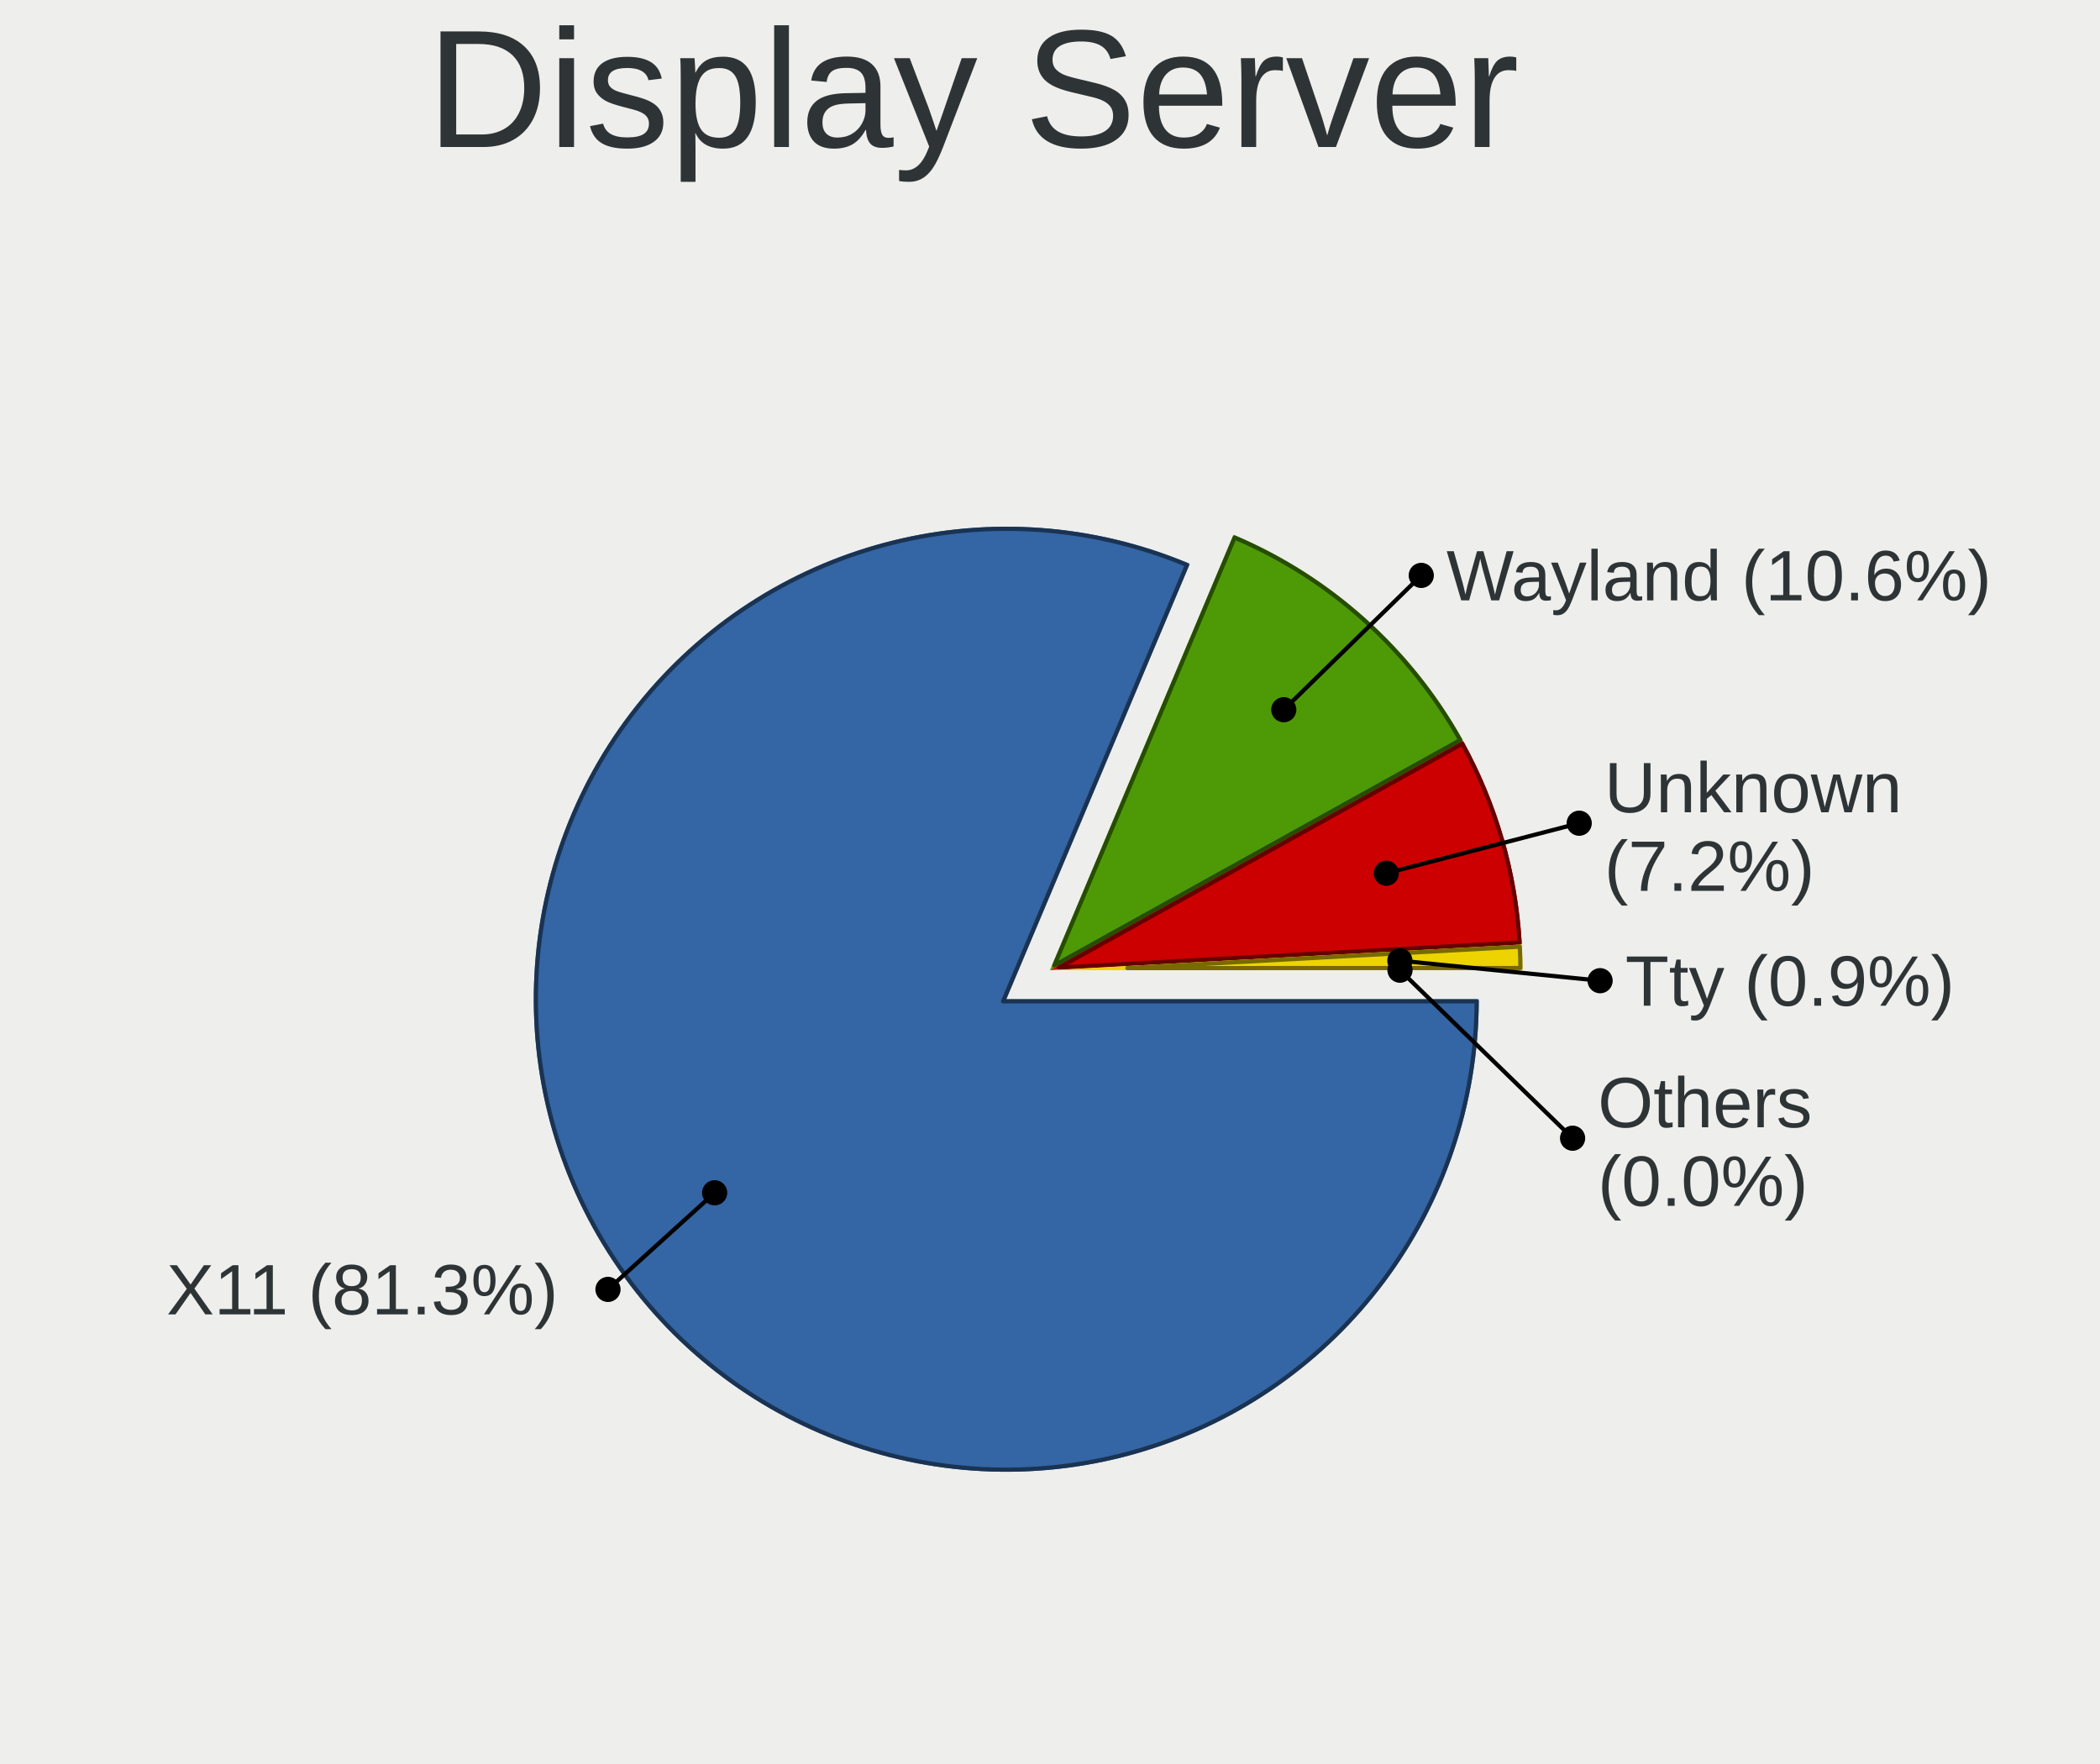
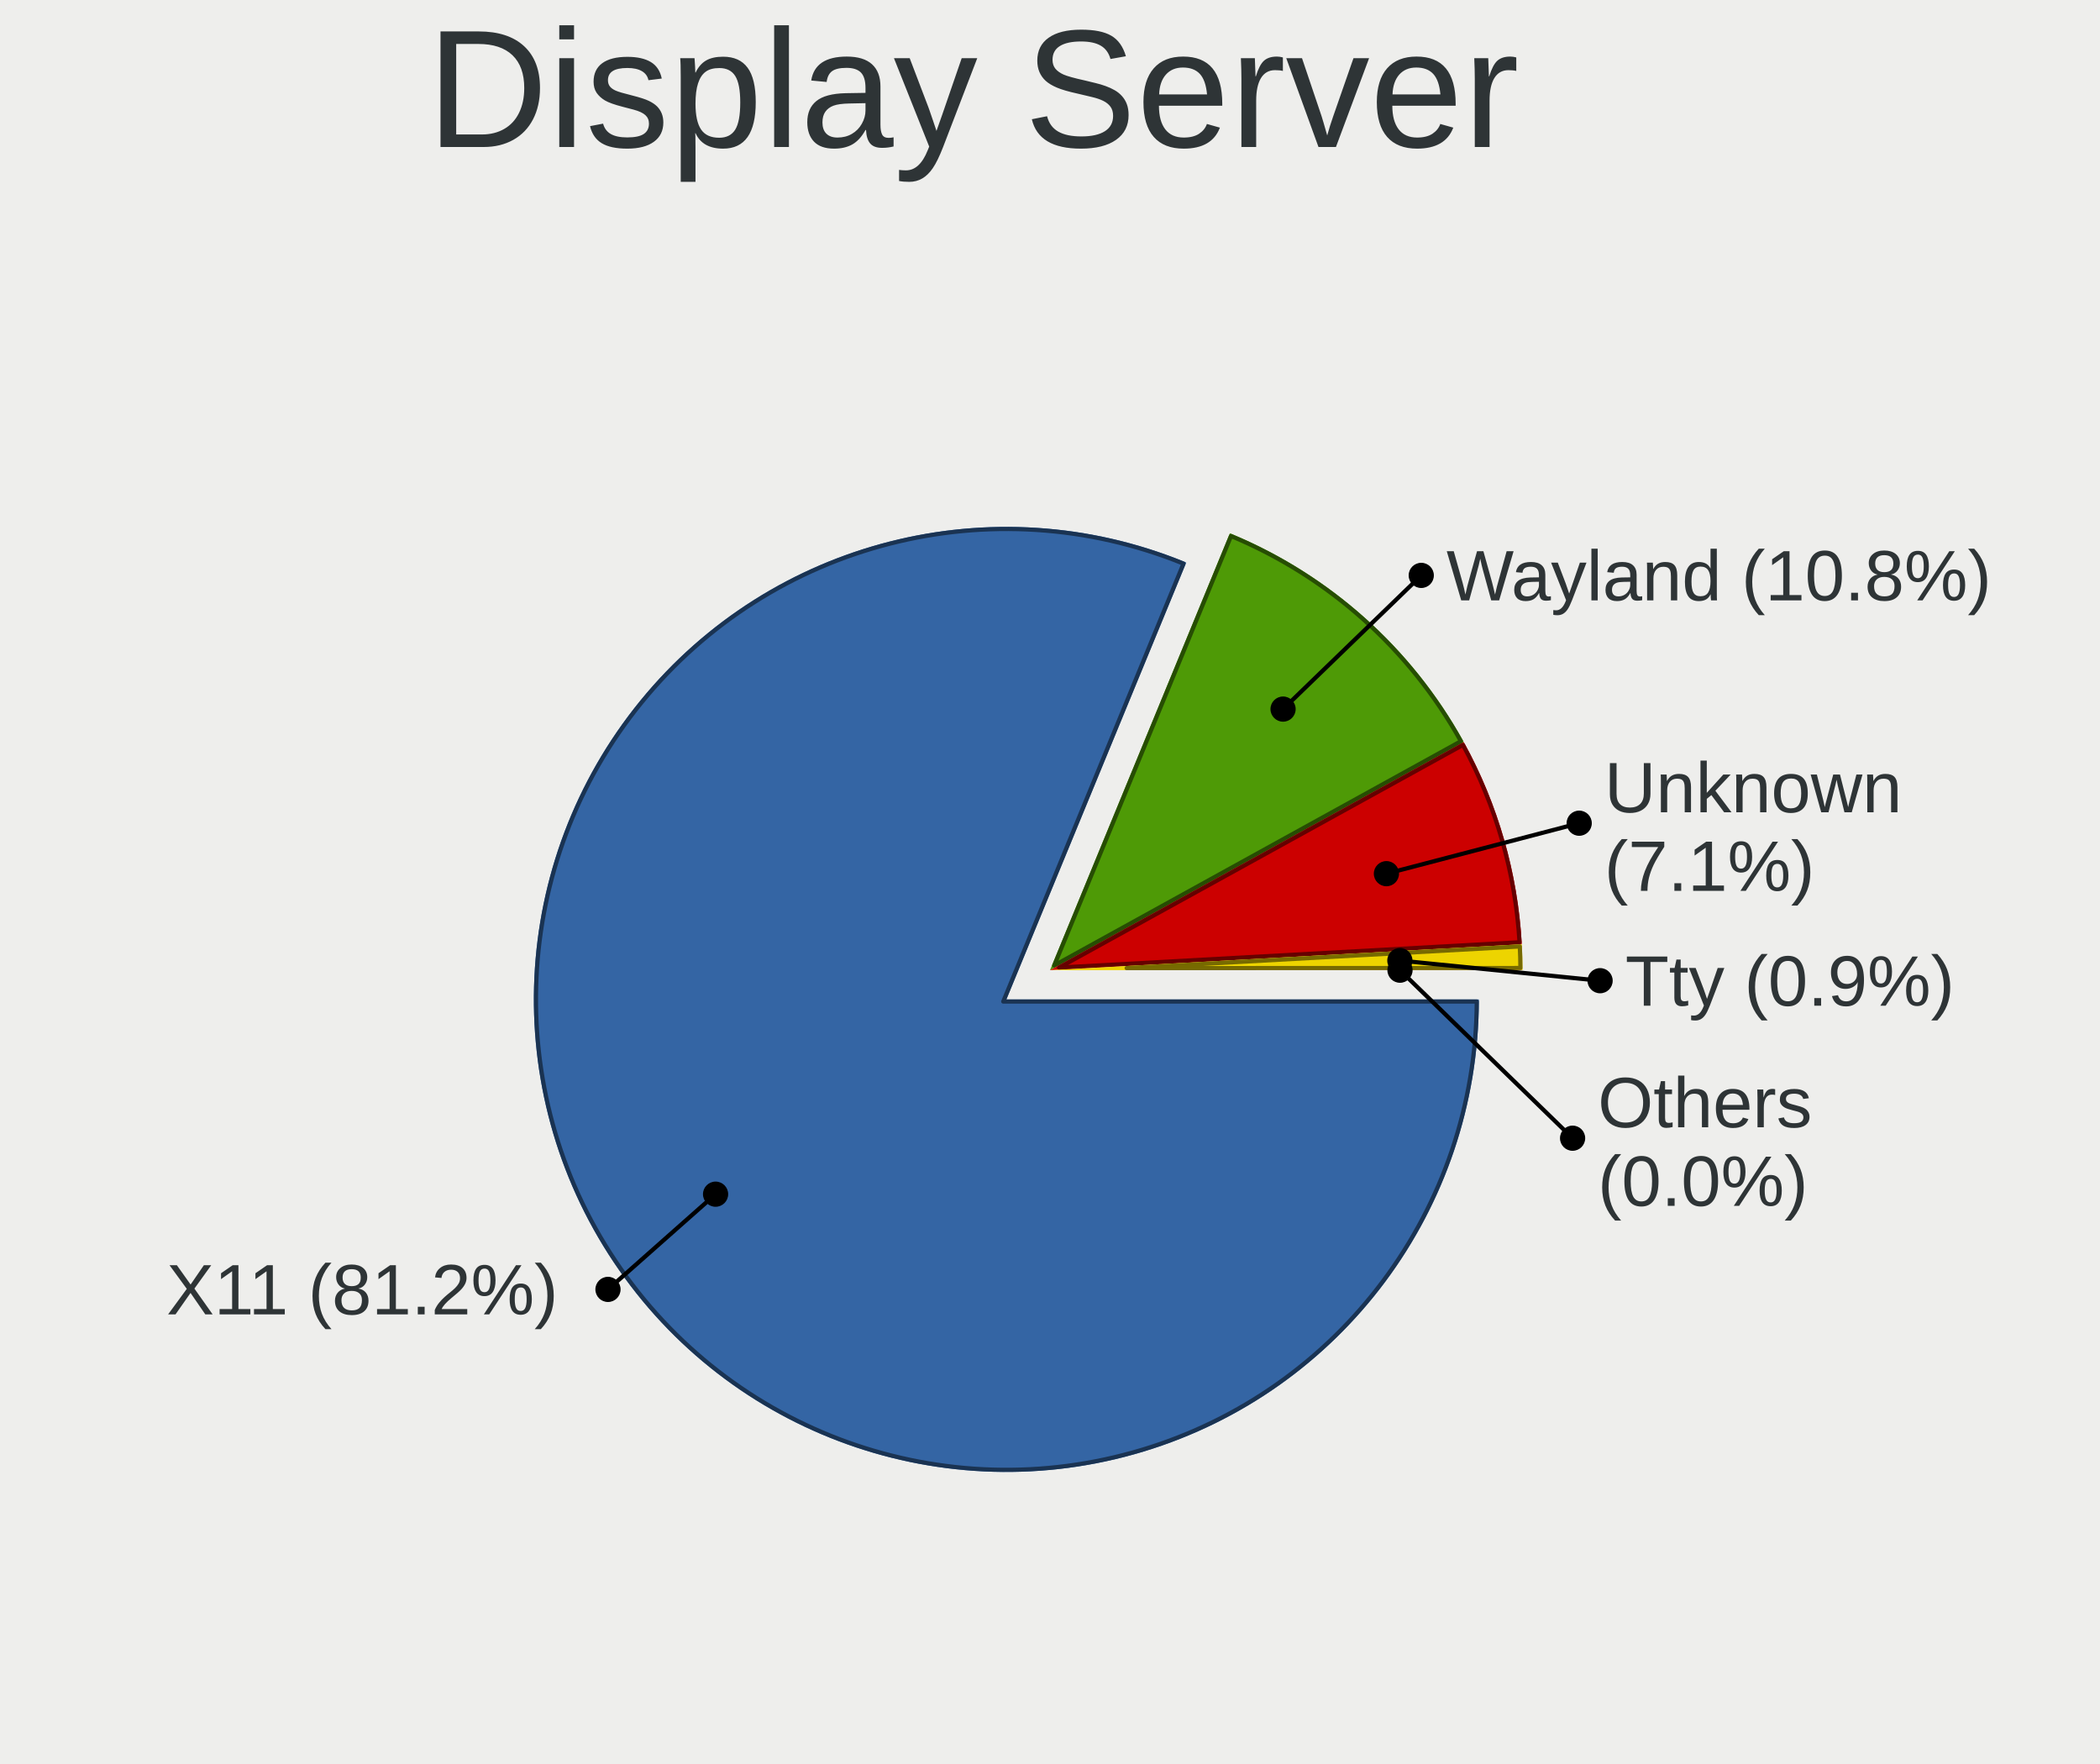
<svg xmlns="http://www.w3.org/2000/svg" width="500" height="420" version="1.0" id="ezcGraph">
  <defs />
  <g id="ezcGraphChart" color-rendering="optimizeQuality" shape-rendering="geometricPrecision" text-rendering="optimizeLegibility">
    <path d=" M 0,420 L 0,0 L 500,0 L 500,420 L 0,420 z " style="fill: #eeeeec; fill-opacity: 1.00; stroke: none;" id="ezcGraphPolygon_1" />
    <path d=" M 0,42 L 0,0 L 500,0 L 500,42 L 0,42 z " style="fill: #000000; fill-opacity: 0.00; stroke: none;" id="ezcGraphPolygon_2" />
-     <path d="M 239.59,237.91 L 352.09,237.91 A 112.50,112.50 0 1,1 283.28,134.24 z" style="fill: #3465a4; fill-opacity: 1.00; stroke: none; cursor: pointer;" id="ezcGraphCircleSector_4" />
-     <path d="M 238.83,238.41 L 351.59,238.41 A 112.00,112.00 0 1,1 282.62,134.51 z" style="fill: none; stroke: #1a3352; stroke-width: 1; stroke-opacity: 1.00; stroke-linecap: round; stroke-linejoin: round;" id="ezcGraphCircleSector_5" />
-     <path d="M 250.00,231.00 L 293.69,127.33 A 112.50,112.50 0 0,1 348.36,176.40 z" style="fill: #4e9a06; fill-opacity: 1.00; stroke: none; cursor: pointer;" id="ezcGraphCircleSector_6" />
-     <path d="M 251.02,229.86 L 293.96,127.99 A 112.00,112.00 0 0,1 347.68,176.20 z" style="fill: none; stroke: #274d03; stroke-width: 1; stroke-opacity: 1.00; stroke-linecap: round; stroke-linejoin: round;" id="ezcGraphCircleSector_7" />
-     <path d="M 250.00,231.00 L 348.36,176.40 A 112.50,112.50 0 0,1 362.33,224.88 z" style="fill: #cc0000; fill-opacity: 1.00; stroke: none; cursor: pointer;" id="ezcGraphCircleSector_8" />
-     <path d="M 252.14,230.38 L 348.17,177.08 A 112.00,112.00 0 0,1 361.81,224.41 z" style="fill: none; stroke: #660000; stroke-width: 1; stroke-opacity: 1.00; stroke-linecap: round; stroke-linejoin: round;" id="ezcGraphCircleSector_9" />
-     <path d="M 250.00,231.00 L 362.33,224.88 A 112.50,112.50 0 0,1 362.50,230.98 z" style="fill: #edd400; fill-opacity: 1.00; stroke: none; cursor: pointer;" id="ezcGraphCircleSector_10" />
-     <path d="M 268.41,230.50 L 361.86,225.40 A 112.00,112.00 0 0,1 362.00,230.48 z" style="fill: none; stroke: #776a00; stroke-width: 1; stroke-opacity: 1.00; stroke-linecap: round; stroke-linejoin: round;" id="ezcGraphCircleSector_11" />
+     <path d="M 239.61,237.96 L 352.11,237.96 A 112.50,112.50 0 1,1 282.44,133.93 z" style="fill: #3465a4; fill-opacity: 1.00; stroke: none; cursor: pointer;" id="ezcGraphCircleSector_4" />
+     <path d="M 238.87,238.46 L 351.61,238.46 A 112.00,112.00 0 1,1 281.79,134.20 z" style="fill: none; stroke: #1a3352; stroke-width: 1; stroke-opacity: 1.00; stroke-linecap: round; stroke-linejoin: round;" id="ezcGraphCircleSector_5" />
+     <path d="M 250.00,231.00 L 292.83,126.97 A 112.50,112.50 0 0,1 348.52,176.68 z" style="fill: #4e9a06; fill-opacity: 1.00; stroke: none; cursor: pointer;" id="ezcGraphCircleSector_6" />
+     <path d="M 251.00,229.88 L 293.10,127.62 A 112.00,112.00 0 0,1 347.84,176.48 z" style="fill: none; stroke: #274d03; stroke-width: 1; stroke-opacity: 1.00; stroke-linecap: round; stroke-linejoin: round;" id="ezcGraphCircleSector_7" />
+     <path d="M 250.00,231.00 L 348.52,176.68 A 112.50,112.50 0 0,1 362.33,224.82 z" style="fill: #cc0000; fill-opacity: 1.00; stroke: none; cursor: pointer;" id="ezcGraphCircleSector_8" />
+     <path d="M 252.16,230.38 L 348.32,177.36 A 112.00,112.00 0 0,1 361.80,224.35 z" style="fill: none; stroke: #660000; stroke-width: 1; stroke-opacity: 1.00; stroke-linecap: round; stroke-linejoin: round;" id="ezcGraphCircleSector_9" />
+     <path d="M 250.00,231.00 L 362.33,224.82 A 112.50,112.50 0 0,1 362.50,230.98 z" style="fill: #edd400; fill-opacity: 1.00; stroke: none; cursor: pointer;" id="ezcGraphCircleSector_10" />
+     <path d="M 268.25,230.50 L 361.86,225.35 A 112.00,112.00 0 0,1 362.00,230.48 z" style="fill: none; stroke: #776a00; stroke-width: 1; stroke-opacity: 1.00; stroke-linecap: round; stroke-linejoin: round;" id="ezcGraphCircleSector_11" />
    <path d="M 250.00,231.00 L 362.50,230.98 A 112.50,112.50 0 0,1 362.50,230.99 z" style="fill: #75505b; fill-opacity: 1.00; stroke: none; cursor: pointer;" id="ezcGraphCircleSector_12" />
    <path d="M 250.00,231.00 L 362.50,230.99 A 112.50,112.50 0 0,1 362.50,231.00 z" style="fill: #f57900; fill-opacity: 1.00; stroke: none;" id="ezcGraphCircleSector_13" />
-     <path d=" M 170.154,283.996 L 144.758,307" style="fill: none; stroke: #000000; stroke-width: 1; stroke-opacity: 1.00; stroke-linecap: round; stroke-linejoin: round;" id="ezcGraphLine_14" />
-     <ellipse cx="170.154" cy="283.996" rx="3" ry="3" style="fill: #000000; fill-opacity: 1.00; stroke: none;" id="ezcGraphCircle_15" />
+     <path d=" M 170.375,284.328 L 144.758,307" style="fill: none; stroke: #000000; stroke-width: 1; stroke-opacity: 1.00; stroke-linecap: round; stroke-linejoin: round;" id="ezcGraphLine_14" />
+     <ellipse cx="170.375" cy="284.328" rx="3" ry="3" style="fill: #000000; fill-opacity: 1.00; stroke: none;" id="ezcGraphCircle_15" />
    <ellipse cx="144.758" cy="307" rx="3" ry="3" style="fill: #000000; fill-opacity: 1.00; stroke: none;" id="ezcGraphCircle_16" />
-     <path d=" M 305.662,168.982 L 338.395,137" style="fill: none; stroke: #000000; stroke-width: 1; stroke-opacity: 1.00; stroke-linecap: round; stroke-linejoin: round;" id="ezcGraphLine_18" />
-     <ellipse cx="305.662" cy="168.982" rx="3" ry="3" style="fill: #000000; fill-opacity: 1.00; stroke: none;" id="ezcGraphCircle_19" />
+     <path d=" M 305.492,168.831 L 338.395,137" style="fill: none; stroke: #000000; stroke-width: 1; stroke-opacity: 1.00; stroke-linecap: round; stroke-linejoin: round;" id="ezcGraphLine_18" />
+     <ellipse cx="305.492" cy="168.831" rx="3" ry="3" style="fill: #000000; fill-opacity: 1.00; stroke: none;" id="ezcGraphCircle_19" />
    <ellipse cx="338.395" cy="137" rx="3" ry="3" style="fill: #000000; fill-opacity: 1.00; stroke: none;" id="ezcGraphCircle_20" />
-     <path d=" M 330.074,207.921 L 376,196" style="fill: none; stroke: #000000; stroke-width: 1; stroke-opacity: 1.00; stroke-linecap: round; stroke-linejoin: round;" id="ezcGraphLine_22" />
-     <ellipse cx="330.074" cy="207.921" rx="3" ry="3" style="fill: #000000; fill-opacity: 1.00; stroke: none;" id="ezcGraphCircle_23" />
+     <path d=" M 330.101,208.017 L 376,196" style="fill: none; stroke: #000000; stroke-width: 1; stroke-opacity: 1.00; stroke-linecap: round; stroke-linejoin: round;" id="ezcGraphLine_22" />
+     <ellipse cx="330.101" cy="208.017" rx="3" ry="3" style="fill: #000000; fill-opacity: 1.00; stroke: none;" id="ezcGraphCircle_23" />
    <ellipse cx="376" cy="196" rx="3" ry="3" style="fill: #000000; fill-opacity: 1.00; stroke: none;" id="ezcGraphCircle_24" />
-     <path d=" M 333.302,228.725 L 380.975,233.5" style="fill: none; stroke: #000000; stroke-width: 1; stroke-opacity: 1.00; stroke-linecap: round; stroke-linejoin: round;" id="ezcGraphLine_26" />
-     <ellipse cx="333.302" cy="228.725" rx="3" ry="3" style="fill: #000000; fill-opacity: 1.00; stroke: none;" id="ezcGraphCircle_27" />
+     <path d=" M 333.302,228.706 L 380.975,233.5" style="fill: none; stroke: #000000; stroke-width: 1; stroke-opacity: 1.00; stroke-linecap: round; stroke-linejoin: round;" id="ezcGraphLine_26" />
+     <ellipse cx="333.302" cy="228.706" rx="3" ry="3" style="fill: #000000; fill-opacity: 1.00; stroke: none;" id="ezcGraphCircle_27" />
    <ellipse cx="380.975" cy="233.5" rx="3" ry="3" style="fill: #000000; fill-opacity: 1.00; stroke: none;" id="ezcGraphCircle_28" />
    <path d=" M 333.333,230.997 L 374.427,271" style="fill: none; stroke: #000000; stroke-width: 1; stroke-opacity: 1.00; stroke-linecap: round; stroke-linejoin: round;" id="ezcGraphLine_30" />
    <ellipse cx="333.333" cy="230.997" rx="3" ry="3" style="fill: #000000; fill-opacity: 1.00; stroke: none;" id="ezcGraphCircle_31" />
    <ellipse cx="374.427" cy="271" rx="3" ry="3" style="fill: #000000; fill-opacity: 1.00; stroke: none;" id="ezcGraphCircle_32" />
    <g id="ezcGraphTextBox_3">
      <path d=" M 101.1,42 L 101.1,0.5 L 399.4,0.5 L 399.4,42 L 101.1,42 z " style="fill: #ffffff; fill-opacity: 0.00; stroke: none;" id="ezcGraphPolygon_34" />
      <text id="ezcGraphTextBox_3_text" x="101.6" text-length="296.8px" y="35" style="font-size: 40px; font-family: 'Arial'; fill: #2e3436; fill-opacity: 1.00; stroke: none;">Display Server</text>
    </g>
    <g id="ezcGraphTextBox_17" style=" cursor: pointer;">
      <path d=" M 39.148,316.5 L 39.148,298 L 139.758,298 L 139.758,316.5 L 39.148,316.5 z " style="fill: #ffffff; fill-opacity: 0.00; stroke: none;" id="ezcGraphPolygon_35" />
-       <text id="ezcGraphTextBox_17_text" x="39.648" text-length="99.11px" y="312.95" style="font-size: 17px; font-family: 'Arial'; fill: #2e3436; fill-opacity: 1.00; stroke: none;">X11 (81.3%)</text>
+       <text id="ezcGraphTextBox_17_text" x="39.648" text-length="99.11px" y="312.95" style="font-size: 17px; font-family: 'Arial'; fill: #2e3436; fill-opacity: 1.00; stroke: none;">X11 (81.2%)</text>
    </g>
    <g id="ezcGraphTextBox_21" style=" cursor: pointer;">
      <path d=" M 343.895,146.5 L 343.895,128 L 480.545,128 L 480.545,146.5 L 343.895,146.5 z " style="fill: #ffffff; fill-opacity: 0.00; stroke: none;" id="ezcGraphPolygon_36" />
-       <text id="ezcGraphTextBox_21_text" x="344.395" text-length="135.15px" y="142.95" style="font-size: 17px; font-family: 'Arial'; fill: #2e3436; fill-opacity: 1.00; stroke: none;">Wayland (10.6%)</text>
+       <text id="ezcGraphTextBox_21_text" x="344.395" text-length="135.15px" y="142.95" style="font-size: 17px; font-family: 'Arial'; fill: #2e3436; fill-opacity: 1.00; stroke: none;">Wayland (10.8%)</text>
    </g>
    <g id="ezcGraphTextBox_25" style=" cursor: pointer;">
      <path d=" M 381.5,214.05 L 381.5,178.45 L 446.07,178.45 L 446.07,214.05 L 381.5,214.05 z " style="fill: #ffffff; fill-opacity: 0.00; stroke: none;" id="ezcGraphPolygon_37" />
      <text id="ezcGraphTextBox_25_text" x="382" text-length="63.07px" y="193.4" style="font-size: 17px; font-family: 'Arial'; fill: #2e3436; fill-opacity: 1.00; stroke: none;">Unknown</text>
-       <text id="ezcGraphTextBox_25_text" x="382" text-length="54.06px" y="212.1" style="font-size: 17px; font-family: 'Arial'; fill: #2e3436; fill-opacity: 1.00; stroke: none;">(7.2%)</text>
+       <text id="ezcGraphTextBox_25_text" x="382" text-length="54.06px" y="212.1" style="font-size: 17px; font-family: 'Arial'; fill: #2e3436; fill-opacity: 1.00; stroke: none;">(7.1%)</text>
    </g>
    <g id="ezcGraphTextBox_29" style=" cursor: pointer;">
      <path d=" M 386.475,243 L 386.475,224.5 L 478.075,224.5 L 478.075,243 L 386.475,243 z " style="fill: #ffffff; fill-opacity: 0.00; stroke: none;" id="ezcGraphPolygon_38" />
      <text id="ezcGraphTextBox_29_text" x="386.975" text-length="90.1px" y="239.45" style="font-size: 17px; font-family: 'Arial'; fill: #2e3436; fill-opacity: 1.00; stroke: none;">Tty (0.9%)</text>
    </g>
    <g id="ezcGraphTextBox_33">
      <path d=" M 379.927,289.05 L 379.927,253.45 L 435.487,253.45 L 435.487,289.05 L 379.927,289.05 z " style="fill: #ffffff; fill-opacity: 0.00; stroke: none;" id="ezcGraphPolygon_39" />
      <text id="ezcGraphTextBox_33_text" x="380.427" text-length="54.06px" y="268.4" style="font-size: 17px; font-family: 'Arial'; fill: #2e3436; fill-opacity: 1.00; stroke: none;">Others</text>
      <text id="ezcGraphTextBox_33_text" x="380.427" text-length="54.06px" y="287.1" style="font-size: 17px; font-family: 'Arial'; fill: #2e3436; fill-opacity: 1.00; stroke: none;">(0.0%)</text>
    </g>
  </g>
</svg>
